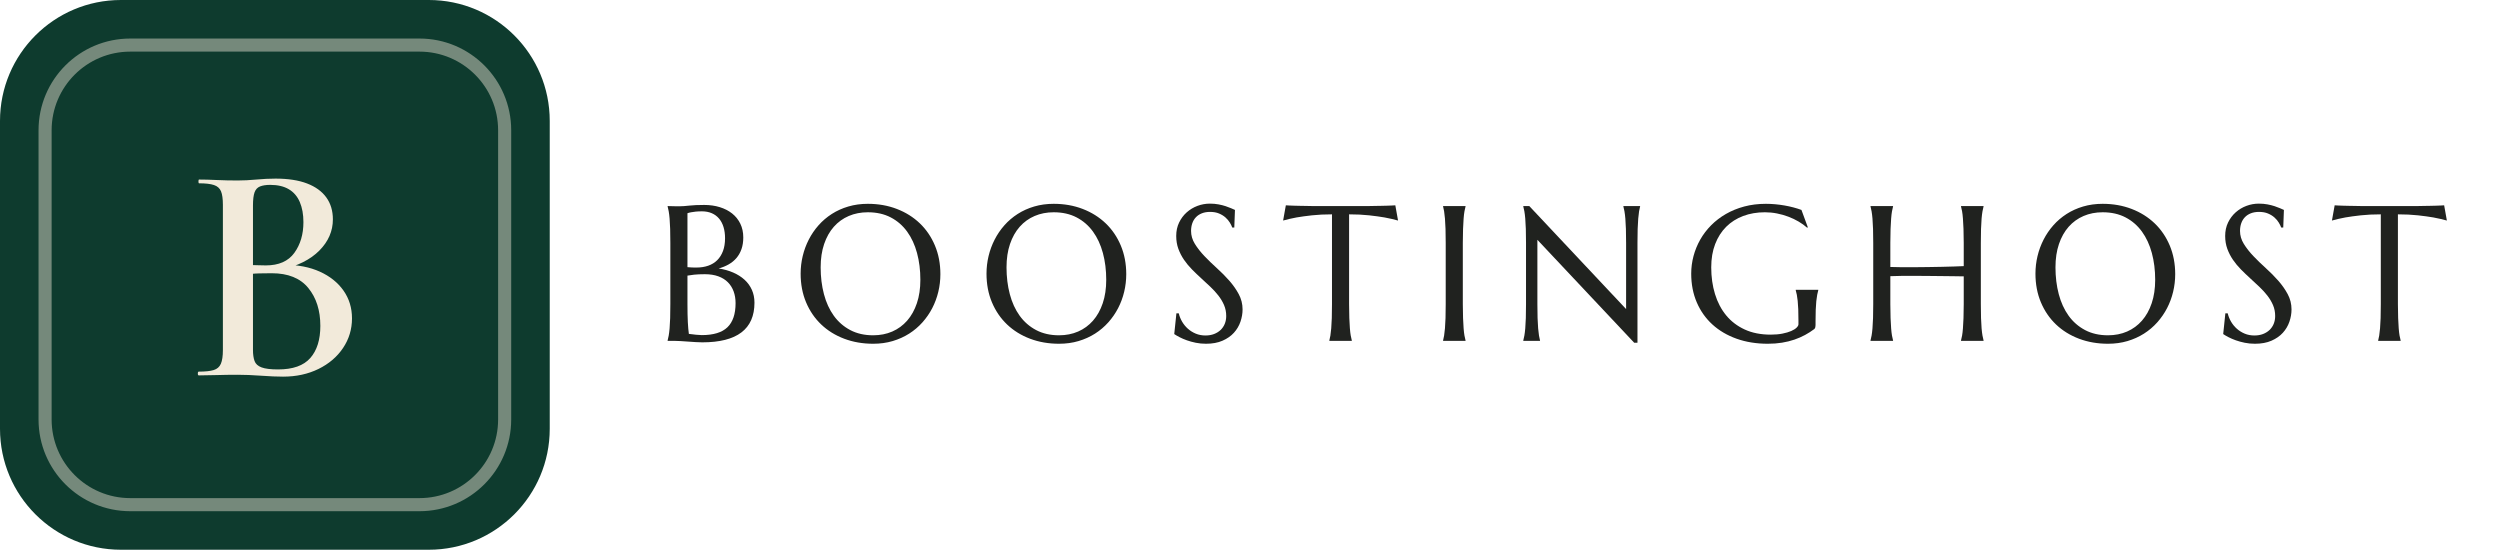
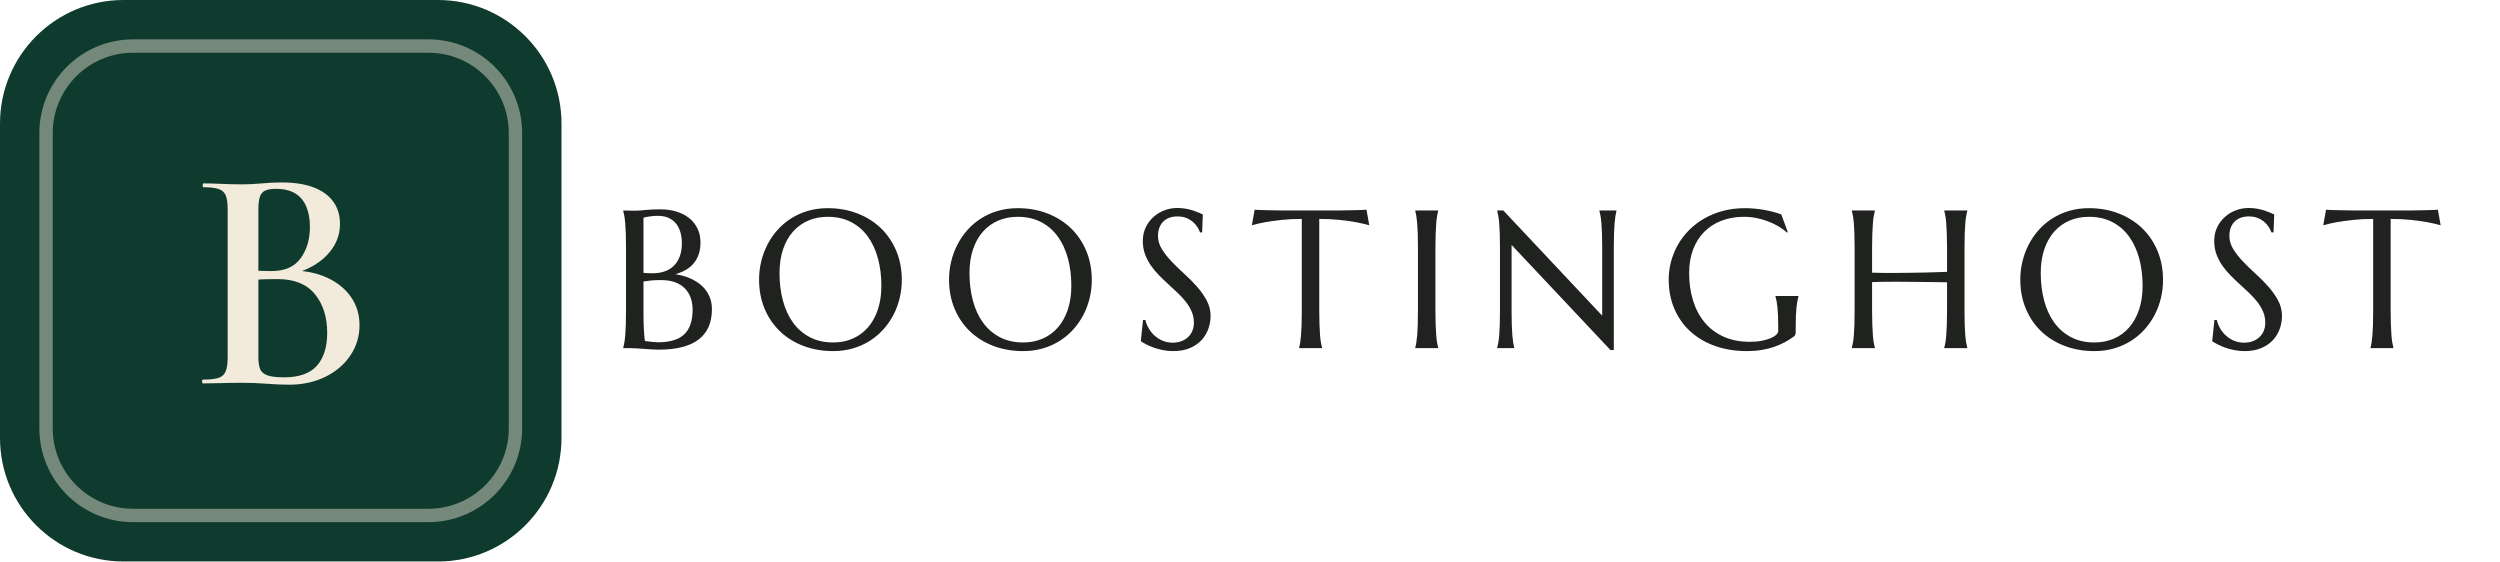
- <svg xmlns="http://www.w3.org/2000/svg" viewBox="0 0 191 42" width="191" height="42">
+ <svg xmlns="http://www.w3.org/2000/svg" viewBox="0 0 187 42" width="187" height="42">
  <rect width="42" height="42" rx="9.24" fill="#0E3B2E" />
  <rect x="3.444" y="3.444" width="35.112" height="35.112" rx="6.51" fill="none" stroke="rgba(242,234,218,0.45)" stroke-width="1.00" />
  <path fill="#F2EADA" transform="translate(14.18 28.68) scale(0.02394 -0.02394)" d="M304 337 315 353Q380 353 428.5 331.0Q477 309 504.0 270.5Q531 232 531 182Q531 130 502.5 87.5Q474 45 424.0 20.5Q374 -4 311 -4Q282 -4 241.0 -1.0Q200 2 166 2Q131 2 99.0 1.0Q67 0 42 0Q39 0 39.0 6.0Q39 12 42 12Q73 12 89.5 17.0Q106 22 112.5 37.0Q119 52 119 81V544Q119 573 113.0 587.5Q107 602 90.5 607.5Q74 613 43 613Q41 613 41.0 619.0Q41 625 43 625Q68 625 99.5 623.5Q131 622 166 622Q194 622 226.0 625.0Q258 628 287 628Q347 628 387.5 612.5Q428 597 449.0 568.0Q470 539 470 498Q470 442 427.0 398.5Q384 355 304 337ZM270 608Q250 608 237.5 603.0Q225 598 220.0 584.0Q215 570 215 542V346L179 353Q212 352 233.0 351.5Q254 351 256 351Q318 351 347.0 391.0Q376 431 376 489Q376 526 364.5 553.0Q353 580 329.5 594.0Q306 608 270 608ZM295 19Q366 19 398.0 55.5Q430 92 430 158Q430 232 391.5 279.0Q353 326 275 326Q260 326 235.0 325.5Q210 325 183 320L215 332V81Q215 60 220.0 46.0Q225 32 242.5 25.5Q260 19 295 19Z" />
  <g fill="#20221F">
-     <path transform="translate(49.98 26.04) scale(0.00718 -0.00718)" d="M172 1042Q172 1127 170.0 1190.5Q168 1254 164.0 1300.5Q160 1347 154.5 1378.0Q149 1409 143 1430V1434Q163 1433 185 1433Q204 1432 227.5 1432.0Q251 1432 276 1432Q312 1432 373.5 1439.0Q435 1446 532 1446Q622 1446 698.0 1422.5Q774 1399 829.5 1355.0Q885 1311 916.5 1246.5Q948 1182 948 1100Q948 1031 929.0 976.5Q910 922 875.5 881.5Q841 841 792.5 813.5Q744 786 686 770Q771 757 841.0 726.5Q911 696 961.5 650.0Q1012 604 1039.5 542.5Q1067 481 1067 406Q1067 195 928.0 89.5Q789 -16 512 -16Q482 -16 442.0 -13.5Q402 -11 360.5 -8.0Q319 -5 279.0 -2.5Q239 0 209 0H143V4Q149 25 154.5 56.0Q160 87 164.0 133.0Q168 179 170.0 242.5Q172 306 172 391ZM539 709Q471 709 425.0 704.0Q379 699 354 694V391Q354 274 358.0 198.0Q362 122 369 74Q407 69 445.0 65.0Q483 61 506 61Q693 61 779.5 144.5Q866 228 866 401Q866 469 845.5 525.5Q825 582 784.5 623.0Q744 664 682.5 686.5Q621 709 539 709ZM354 784Q382 781 404.0 780.5Q426 780 451 780Q519 780 575.0 799.5Q631 819 670.5 858.0Q710 897 732.0 955.5Q754 1014 754 1092Q754 1157 738.0 1210.0Q722 1263 690.5 1300.5Q659 1338 613.0 1358.0Q567 1378 508 1378Q470 1378 441.5 1375.0Q413 1372 393 1368Q370 1364 354 1358Z" />
-     <path transform="translate(60.58 26.04) scale(0.00718 -0.00718)" d="M797 1458Q964 1458 1105.5 1403.5Q1247 1349 1350.0 1250.5Q1453 1152 1511.0 1014.0Q1569 876 1569 709Q1569 614 1547.0 522.0Q1525 430 1482.5 348.0Q1440 266 1378.0 196.5Q1316 127 1236.5 76.5Q1157 26 1061.0 -2.5Q965 -31 854 -31Q687 -31 545.5 22.5Q404 76 301.0 174.0Q198 272 140.0 409.5Q82 547 82 715Q82 810 104.0 902.0Q126 994 168.5 1077.0Q211 1160 272.5 1229.5Q334 1299 413.5 1350.0Q493 1401 589.5 1429.5Q686 1458 797 1458ZM854 59Q965 59 1057.0 99.0Q1149 139 1215.5 215.0Q1282 291 1319.0 400.5Q1356 510 1356 649Q1356 803 1320.5 934.5Q1285 1066 1215.0 1162.5Q1145 1259 1040.5 1313.5Q936 1368 797 1368Q686 1368 594.0 1328.5Q502 1289 435.5 1214.0Q369 1139 332.0 1030.0Q295 921 295 782Q295 629 330.0 496.5Q365 364 435.0 267.0Q505 170 610.0 114.5Q715 59 854 59Z" />
-     <path transform="translate(74.78 26.04) scale(0.00718 -0.00718)" d="M797 1458Q964 1458 1105.5 1403.5Q1247 1349 1350.0 1250.5Q1453 1152 1511.0 1014.0Q1569 876 1569 709Q1569 614 1547.0 522.0Q1525 430 1482.5 348.0Q1440 266 1378.0 196.5Q1316 127 1236.5 76.5Q1157 26 1061.0 -2.5Q965 -31 854 -31Q687 -31 545.5 22.5Q404 76 301.0 174.0Q198 272 140.0 409.5Q82 547 82 715Q82 810 104.0 902.0Q126 994 168.5 1077.0Q211 1160 272.5 1229.5Q334 1299 413.5 1350.0Q493 1401 589.5 1429.5Q686 1458 797 1458ZM854 59Q965 59 1057.0 99.0Q1149 139 1215.5 215.0Q1282 291 1319.0 400.5Q1356 510 1356 649Q1356 803 1320.5 934.5Q1285 1066 1215.0 1162.5Q1145 1259 1040.5 1313.5Q936 1368 797 1368Q686 1368 594.0 1328.5Q502 1289 435.5 1214.0Q369 1139 332.0 1030.0Q295 921 295 782Q295 629 330.0 496.5Q365 364 435.0 267.0Q505 170 610.0 114.5Q715 59 854 59Z" />
-     <path transform="translate(88.98 26.04) scale(0.00718 -0.00718)" d="M741 1206H719Q711 1229 693.5 1258.0Q676 1287 647.5 1312.5Q619 1338 578.5 1355.0Q538 1372 483 1372Q434 1372 396.0 1357.0Q358 1342 332.5 1315.0Q307 1288 294.0 1251.0Q281 1214 281 1169Q281 1097 321.5 1031.5Q362 966 423.0 902.0Q484 838 555.0 774.0Q626 710 687.0 641.0Q748 572 788.5 496.5Q829 421 829 334Q829 269 806.5 203.5Q784 138 737.0 86.0Q690 34 616.0 1.5Q542 -31 440 -31Q383 -31 331.5 -20.5Q280 -10 236.5 5.5Q193 21 158.5 39.0Q124 57 102 72L125 293H150Q161 246 186.0 203.5Q211 161 247.5 128.5Q284 96 331.0 76.5Q378 57 434 57Q485 57 525.5 72.5Q566 88 595.0 115.5Q624 143 639.5 181.0Q655 219 655 264Q655 327 632.0 380.5Q609 434 571.5 482.0Q534 530 486.5 575.0Q439 620 389.0 665.5Q339 711 291.5 759.0Q244 807 206.5 861.5Q169 916 146.0 978.5Q123 1041 123 1116Q123 1195 153.5 1258.5Q184 1322 234.5 1367.0Q285 1412 349.0 1436.0Q413 1460 481 1460Q531 1460 573.0 1452.0Q615 1444 648.5 1433.0Q682 1422 707.0 1411.0Q732 1400 748 1393Z" />
-     <path transform="translate(98.03 26.04) scale(0.00718 -0.00718)" d="M520 1346Q402 1346 307.0 1335.5Q212 1325 143 1313Q63 1298 0 1280L29 1442Q41 1441 65.0 1440.0Q89 1439 118.5 1438.0Q148 1437 180.5 1436.5Q213 1436 242.0 1435.5Q271 1435 293.5 1434.5Q316 1434 326 1434H897Q907 1434 929.5 1434.5Q952 1435 981.0 1435.5Q1010 1436 1042.5 1436.5Q1075 1437 1104.5 1438.0Q1134 1439 1158.0 1440.0Q1182 1441 1194 1442L1223 1280Q1159 1298 1079 1313Q1010 1325 915.0 1335.5Q820 1346 702 1346V391Q702 306 704.5 242.5Q707 179 710.5 133.0Q714 87 719.5 56.0Q725 25 731 4V0H492V4Q498 25 503.0 56.0Q508 87 512.0 133.0Q516 179 518.0 242.5Q520 306 520 391Z" />
-     <path transform="translate(109.16 26.04) scale(0.00718 -0.00718)" d="M152 4Q158 25 163.0 56.0Q168 87 172.0 133.0Q176 179 178.0 242.5Q180 306 180 391V1042Q180 1127 178.0 1190.5Q176 1254 172.0 1300.5Q168 1347 163.0 1378.0Q158 1409 152 1430V1434H391V1430Q385 1409 379.5 1378.0Q374 1347 370.5 1300.5Q367 1254 364.5 1190.5Q362 1127 362 1042V391Q362 306 364.5 242.5Q367 179 370.5 133.0Q374 87 379.5 56.0Q385 25 391 4V0H152Z" />
-     <path transform="translate(115.41 26.04) scale(0.00718 -0.00718)" d="M199 1434 1229 338V1042Q1229 1127 1227.0 1190.5Q1225 1254 1221.0 1300.5Q1217 1347 1211.5 1378.0Q1206 1409 1200 1430V1434H1378V1430Q1372 1409 1367.0 1378.0Q1362 1347 1358.0 1300.5Q1354 1254 1352.0 1190.5Q1350 1127 1350 1042V-20H1315L285 1075V391Q285 306 287.0 242.5Q289 179 293.0 133.0Q297 87 302.0 56.0Q307 25 313 4V0H135V4Q141 25 146.5 56.0Q152 87 156.0 133.0Q160 179 162.0 242.5Q164 306 164 391V1042Q164 1127 162.0 1190.5Q160 1254 156.0 1300.5Q152 1347 146.5 1378.0Q141 1409 135 1430V1434Z" />
-     <path transform="translate(128.62 26.04) scale(0.00718 -0.00718)" d="M1405 168Q1405 157 1402.5 145.0Q1400 133 1391 125Q1346 91 1293.5 62.5Q1241 34 1180.0 13.0Q1119 -8 1048.5 -19.5Q978 -31 897 -31Q715 -31 565.0 22.5Q415 76 307.5 174.0Q200 272 141.0 409.5Q82 547 82 715Q82 810 106.5 902.0Q131 994 178.0 1077.0Q225 1160 294.0 1229.5Q363 1299 451.5 1350.0Q540 1401 646.5 1429.5Q753 1458 877 1458Q925 1458 975.0 1453.5Q1025 1449 1074.0 1440.5Q1123 1432 1168.5 1420.0Q1214 1408 1255 1393L1323 1208L1315 1204Q1276 1239 1225.0 1269.0Q1174 1299 1116.0 1321.0Q1058 1343 994.5 1355.5Q931 1368 866 1368Q740 1368 635.0 1328.5Q530 1289 454.5 1214.0Q379 1139 337.0 1030.0Q295 921 295 782Q295 629 335.0 498.0Q375 367 454.0 271.0Q533 175 651.5 120.5Q770 66 928 66Q998 66 1053.0 77.0Q1108 88 1146.0 104.5Q1184 121 1203.5 140.5Q1223 160 1223 176V215Q1223 285 1221.0 336.0Q1219 387 1215.0 424.5Q1211 462 1206.0 489.0Q1201 516 1194 539V543H1434V539Q1428 518 1422.5 489.5Q1417 461 1413.0 422.0Q1409 383 1407.0 330.5Q1405 278 1405 209Z" />
-     <path transform="translate(141.88 26.04) scale(0.00718 -0.00718)" d="M1135 686Q1095 687 1035.0 687.5Q975 688 904.5 689.0Q834 690 757.5 690.5Q681 691 608.0 691.5Q535 692 469.0 691.0Q403 690 354 688V391Q354 306 356.5 242.5Q359 179 362.5 133.0Q366 87 371.5 56.0Q377 25 383 4V0H143V4Q149 25 154.5 56.0Q160 87 164.0 133.0Q168 179 170.0 242.5Q172 306 172 391V1042Q172 1127 170.0 1190.5Q168 1254 164.0 1300.5Q160 1347 154.5 1378.0Q149 1409 143 1430V1434H383V1430Q377 1409 371.5 1378.0Q366 1347 362.5 1300.5Q359 1254 356.5 1190.5Q354 1127 354 1042V786Q406 784 472.0 783.5Q538 783 610.0 783.5Q682 784 756.5 785.0Q831 786 900.5 787.5Q970 789 1030.5 791.0Q1091 793 1135 795V1042Q1135 1127 1132.5 1190.5Q1130 1254 1126.5 1300.5Q1123 1347 1117.5 1378.0Q1112 1409 1106 1430V1434H1346V1430Q1340 1409 1334.5 1378.0Q1329 1347 1325.0 1300.5Q1321 1254 1319.0 1190.5Q1317 1127 1317 1042V391Q1317 306 1319.0 242.5Q1321 179 1325.0 133.0Q1329 87 1334.5 56.0Q1340 25 1346 4V0H1106V4Q1112 25 1117.5 56.0Q1123 87 1126.5 133.0Q1130 179 1132.5 242.5Q1135 306 1135 391Z" />
-     <path transform="translate(154.92 26.04) scale(0.00718 -0.00718)" d="M797 1458Q964 1458 1105.5 1403.5Q1247 1349 1350.0 1250.5Q1453 1152 1511.0 1014.0Q1569 876 1569 709Q1569 614 1547.0 522.0Q1525 430 1482.5 348.0Q1440 266 1378.0 196.5Q1316 127 1236.5 76.5Q1157 26 1061.0 -2.5Q965 -31 854 -31Q687 -31 545.5 22.5Q404 76 301.0 174.0Q198 272 140.0 409.5Q82 547 82 715Q82 810 104.0 902.0Q126 994 168.5 1077.0Q211 1160 272.5 1229.5Q334 1299 413.5 1350.0Q493 1401 589.5 1429.5Q686 1458 797 1458ZM854 59Q965 59 1057.0 99.0Q1149 139 1215.5 215.0Q1282 291 1319.0 400.5Q1356 510 1356 649Q1356 803 1320.5 934.5Q1285 1066 1215.0 1162.5Q1145 1259 1040.5 1313.5Q936 1368 797 1368Q686 1368 594.0 1328.5Q502 1289 435.5 1214.0Q369 1139 332.0 1030.0Q295 921 295 782Q295 629 330.0 496.5Q365 364 435.0 267.0Q505 170 610.0 114.5Q715 59 854 59Z" />
-     <path transform="translate(169.12 26.04) scale(0.00718 -0.00718)" d="M741 1206H719Q711 1229 693.5 1258.0Q676 1287 647.5 1312.5Q619 1338 578.5 1355.0Q538 1372 483 1372Q434 1372 396.0 1357.0Q358 1342 332.5 1315.0Q307 1288 294.0 1251.0Q281 1214 281 1169Q281 1097 321.5 1031.5Q362 966 423.0 902.0Q484 838 555.0 774.0Q626 710 687.0 641.0Q748 572 788.5 496.5Q829 421 829 334Q829 269 806.5 203.5Q784 138 737.0 86.0Q690 34 616.0 1.5Q542 -31 440 -31Q383 -31 331.5 -20.5Q280 -10 236.5 5.5Q193 21 158.5 39.0Q124 57 102 72L125 293H150Q161 246 186.0 203.5Q211 161 247.5 128.5Q284 96 331.0 76.5Q378 57 434 57Q485 57 525.5 72.5Q566 88 595.0 115.5Q624 143 639.5 181.0Q655 219 655 264Q655 327 632.0 380.5Q609 434 571.5 482.0Q534 530 486.5 575.0Q439 620 389.0 665.5Q339 711 291.5 759.0Q244 807 206.5 861.5Q169 916 146.0 978.5Q123 1041 123 1116Q123 1195 153.5 1258.5Q184 1322 234.5 1367.0Q285 1412 349.0 1436.0Q413 1460 481 1460Q531 1460 573.0 1452.0Q615 1444 648.5 1433.0Q682 1422 707.0 1411.0Q732 1400 748 1393Z" />
-     <path transform="translate(178.16 26.04) scale(0.00718 -0.00718)" d="M520 1346Q402 1346 307.0 1335.5Q212 1325 143 1313Q63 1298 0 1280L29 1442Q41 1441 65.0 1440.0Q89 1439 118.5 1438.0Q148 1437 180.5 1436.5Q213 1436 242.0 1435.5Q271 1435 293.5 1434.5Q316 1434 326 1434H897Q907 1434 929.5 1434.5Q952 1435 981.0 1435.5Q1010 1436 1042.5 1436.5Q1075 1437 1104.5 1438.0Q1134 1439 1158.0 1440.0Q1182 1441 1194 1442L1223 1280Q1159 1298 1079 1313Q1010 1325 915.0 1335.5Q820 1346 702 1346V391Q702 306 704.5 242.5Q707 179 710.5 133.0Q714 87 719.5 56.0Q725 25 731 4V0H492V4Q498 25 503.0 56.0Q508 87 512.0 133.0Q516 179 518.0 242.5Q520 306 520 391Z" />
+     <path transform="translate(45.59 26.04) scale(0.00718 -0.00718)" d="M172 1042Q172 1127 170.0 1190.5Q168 1254 164.0 1300.5Q160 1347 154.5 1378.0Q149 1409 143 1430V1434Q163 1433 185 1433Q204 1432 227.5 1432.0Q251 1432 276 1432Q312 1432 373.5 1439.0Q435 1446 532 1446Q622 1446 698.0 1422.5Q774 1399 829.5 1355.0Q885 1311 916.5 1246.5Q948 1182 948 1100Q948 1031 929.0 976.5Q910 922 875.5 881.5Q841 841 792.5 813.5Q744 786 686 770Q771 757 841.0 726.5Q911 696 961.5 650.0Q1012 604 1039.5 542.5Q1067 481 1067 406Q1067 195 928.0 89.5Q789 -16 512 -16Q482 -16 442.0 -13.5Q402 -11 360.5 -8.0Q319 -5 279.0 -2.5Q239 0 209 0H143V4Q149 25 154.5 56.0Q160 87 164.0 133.0Q168 179 170.0 242.5Q172 306 172 391ZM539 709Q471 709 425.0 704.0Q379 699 354 694V391Q354 274 358.0 198.0Q362 122 369 74Q407 69 445.0 65.0Q483 61 506 61Q693 61 779.5 144.5Q866 228 866 401Q866 469 845.5 525.5Q825 582 784.5 623.0Q744 664 682.5 686.5Q621 709 539 709ZM354 784Q382 781 404.0 780.5Q426 780 451 780Q519 780 575.0 799.5Q631 819 670.5 858.0Q710 897 732.0 955.5Q754 1014 754 1092Q754 1157 738.0 1210.0Q722 1263 690.5 1300.5Q659 1338 613.0 1358.0Q567 1378 508 1378Q470 1378 441.5 1375.0Q413 1372 393 1368Q370 1364 354 1358Z" />
+     <path transform="translate(56.19 26.04) scale(0.00718 -0.00718)" d="M797 1458Q964 1458 1105.5 1403.5Q1247 1349 1350.0 1250.5Q1453 1152 1511.0 1014.0Q1569 876 1569 709Q1569 614 1547.0 522.0Q1525 430 1482.5 348.0Q1440 266 1378.0 196.5Q1316 127 1236.5 76.5Q1157 26 1061.0 -2.5Q965 -31 854 -31Q687 -31 545.5 22.5Q404 76 301.0 174.0Q198 272 140.0 409.5Q82 547 82 715Q82 810 104.0 902.0Q126 994 168.5 1077.0Q211 1160 272.5 1229.5Q334 1299 413.5 1350.0Q493 1401 589.5 1429.5Q686 1458 797 1458ZM854 59Q965 59 1057.0 99.0Q1149 139 1215.5 215.0Q1282 291 1319.0 400.5Q1356 510 1356 649Q1356 803 1320.5 934.5Q1285 1066 1215.0 1162.5Q1145 1259 1040.5 1313.5Q936 1368 797 1368Q686 1368 594.0 1328.5Q502 1289 435.5 1214.0Q369 1139 332.0 1030.0Q295 921 295 782Q295 629 330.0 496.5Q365 364 435.0 267.0Q505 170 610.0 114.5Q715 59 854 59Z" />
+     <path transform="translate(70.40 26.04) scale(0.00718 -0.00718)" d="M797 1458Q964 1458 1105.5 1403.5Q1247 1349 1350.0 1250.5Q1453 1152 1511.0 1014.0Q1569 876 1569 709Q1569 614 1547.0 522.0Q1525 430 1482.5 348.0Q1440 266 1378.0 196.5Q1316 127 1236.5 76.5Q1157 26 1061.0 -2.5Q965 -31 854 -31Q687 -31 545.5 22.5Q404 76 301.0 174.0Q198 272 140.0 409.5Q82 547 82 715Q82 810 104.0 902.0Q126 994 168.5 1077.0Q211 1160 272.5 1229.5Q334 1299 413.5 1350.0Q493 1401 589.5 1429.5Q686 1458 797 1458ZM854 59Q965 59 1057.0 99.0Q1149 139 1215.5 215.0Q1282 291 1319.0 400.5Q1356 510 1356 649Q1356 803 1320.5 934.5Q1285 1066 1215.0 1162.5Q1145 1259 1040.5 1313.5Q936 1368 797 1368Q686 1368 594.0 1328.5Q502 1289 435.5 1214.0Q369 1139 332.0 1030.0Q295 921 295 782Q295 629 330.0 496.5Q365 364 435.0 267.0Q505 170 610.0 114.5Q715 59 854 59Z" />
+     <path transform="translate(84.60 26.04) scale(0.00718 -0.00718)" d="M741 1206H719Q711 1229 693.5 1258.0Q676 1287 647.5 1312.5Q619 1338 578.5 1355.0Q538 1372 483 1372Q434 1372 396.0 1357.0Q358 1342 332.5 1315.0Q307 1288 294.0 1251.0Q281 1214 281 1169Q281 1097 321.5 1031.5Q362 966 423.0 902.0Q484 838 555.0 774.0Q626 710 687.0 641.0Q748 572 788.5 496.5Q829 421 829 334Q829 269 806.5 203.5Q784 138 737.0 86.0Q690 34 616.0 1.5Q542 -31 440 -31Q383 -31 331.5 -20.5Q280 -10 236.5 5.5Q193 21 158.5 39.0Q124 57 102 72L125 293H150Q161 246 186.0 203.5Q211 161 247.5 128.5Q284 96 331.0 76.5Q378 57 434 57Q485 57 525.5 72.5Q566 88 595.0 115.5Q624 143 639.5 181.0Q655 219 655 264Q655 327 632.0 380.5Q609 434 571.5 482.0Q534 530 486.5 575.0Q439 620 389.0 665.5Q339 711 291.5 759.0Q244 807 206.5 861.5Q169 916 146.0 978.5Q123 1041 123 1116Q123 1195 153.5 1258.5Q184 1322 234.5 1367.0Q285 1412 349.0 1436.0Q413 1460 481 1460Q531 1460 573.0 1452.0Q615 1444 648.5 1433.0Q682 1422 707.0 1411.0Q732 1400 748 1393Z" />
+     <path transform="translate(93.64 26.04) scale(0.00718 -0.00718)" d="M520 1346Q402 1346 307.0 1335.5Q212 1325 143 1313Q63 1298 0 1280L29 1442Q41 1441 65.0 1440.0Q89 1439 118.5 1438.0Q148 1437 180.5 1436.5Q213 1436 242.0 1435.5Q271 1435 293.5 1434.5Q316 1434 326 1434H897Q907 1434 929.5 1434.5Q952 1435 981.0 1435.5Q1010 1436 1042.5 1436.5Q1075 1437 1104.5 1438.0Q1134 1439 1158.0 1440.0Q1182 1441 1194 1442L1223 1280Q1159 1298 1079 1313Q1010 1325 915.0 1335.5Q820 1346 702 1346V391Q702 306 704.5 242.5Q707 179 710.5 133.0Q714 87 719.5 56.0Q725 25 731 4V0H492V4Q498 25 503.0 56.0Q508 87 512.0 133.0Q516 179 518.0 242.5Q520 306 520 391Z" />
+     <path transform="translate(104.77 26.04) scale(0.00718 -0.00718)" d="M152 4Q158 25 163.0 56.0Q168 87 172.0 133.0Q176 179 178.0 242.5Q180 306 180 391V1042Q180 1127 178.0 1190.5Q176 1254 172.0 1300.5Q168 1347 163.0 1378.0Q158 1409 152 1430V1434H391V1430Q385 1409 379.5 1378.0Q374 1347 370.5 1300.5Q367 1254 364.5 1190.5Q362 1127 362 1042V391Q362 306 364.5 242.5Q367 179 370.5 133.0Q374 87 379.5 56.0Q385 25 391 4V0H152Z" />
+     <path transform="translate(111.02 26.04) scale(0.00718 -0.00718)" d="M199 1434 1229 338V1042Q1229 1127 1227.0 1190.5Q1225 1254 1221.0 1300.5Q1217 1347 1211.5 1378.0Q1206 1409 1200 1430V1434H1378V1430Q1372 1409 1367.0 1378.0Q1362 1347 1358.0 1300.5Q1354 1254 1352.0 1190.5Q1350 1127 1350 1042V-20H1315L285 1075V391Q285 306 287.0 242.5Q289 179 293.0 133.0Q297 87 302.0 56.0Q307 25 313 4V0H135V4Q141 25 146.5 56.0Q152 87 156.0 133.0Q160 179 162.0 242.5Q164 306 164 391V1042Q164 1127 162.0 1190.5Q160 1254 156.0 1300.5Q152 1347 146.5 1378.0Q141 1409 135 1430V1434Z" />
+     <path transform="translate(124.23 26.04) scale(0.00718 -0.00718)" d="M1405 168Q1405 157 1402.5 145.0Q1400 133 1391 125Q1346 91 1293.5 62.5Q1241 34 1180.0 13.0Q1119 -8 1048.5 -19.5Q978 -31 897 -31Q715 -31 565.0 22.5Q415 76 307.5 174.0Q200 272 141.0 409.5Q82 547 82 715Q82 810 106.5 902.0Q131 994 178.0 1077.0Q225 1160 294.0 1229.5Q363 1299 451.5 1350.0Q540 1401 646.5 1429.5Q753 1458 877 1458Q925 1458 975.0 1453.5Q1025 1449 1074.0 1440.5Q1123 1432 1168.5 1420.0Q1214 1408 1255 1393L1323 1208L1315 1204Q1276 1239 1225.0 1269.0Q1174 1299 1116.0 1321.0Q1058 1343 994.5 1355.5Q931 1368 866 1368Q740 1368 635.0 1328.5Q530 1289 454.5 1214.0Q379 1139 337.0 1030.0Q295 921 295 782Q295 629 335.0 498.0Q375 367 454.0 271.0Q533 175 651.5 120.5Q770 66 928 66Q998 66 1053.0 77.0Q1108 88 1146.0 104.5Q1184 121 1203.5 140.5Q1223 160 1223 176V215Q1223 285 1221.0 336.0Q1219 387 1215.0 424.5Q1211 462 1206.0 489.0Q1201 516 1194 539V543H1434V539Q1428 518 1422.5 489.5Q1417 461 1413.0 422.0Q1409 383 1407.0 330.5Q1405 278 1405 209Z" />
+     <path transform="translate(137.49 26.04) scale(0.00718 -0.00718)" d="M1135 686Q1095 687 1035.0 687.5Q975 688 904.5 689.0Q834 690 757.5 690.5Q681 691 608.0 691.5Q535 692 469.0 691.0Q403 690 354 688V391Q354 306 356.5 242.5Q359 179 362.5 133.0Q366 87 371.5 56.0Q377 25 383 4V0H143V4Q149 25 154.5 56.0Q160 87 164.0 133.0Q168 179 170.0 242.5Q172 306 172 391V1042Q172 1127 170.0 1190.5Q168 1254 164.0 1300.5Q160 1347 154.5 1378.0Q149 1409 143 1430V1434H383V1430Q377 1409 371.5 1378.0Q366 1347 362.5 1300.5Q359 1254 356.5 1190.5Q354 1127 354 1042V786Q406 784 472.0 783.5Q538 783 610.0 783.5Q682 784 756.5 785.0Q831 786 900.5 787.5Q970 789 1030.5 791.0Q1091 793 1135 795V1042Q1135 1127 1132.5 1190.5Q1130 1254 1126.5 1300.5Q1123 1347 1117.5 1378.0Q1112 1409 1106 1430V1434H1346V1430Q1340 1409 1334.5 1378.0Q1329 1347 1325.0 1300.5Q1321 1254 1319.0 1190.5Q1317 1127 1317 1042V391Q1317 306 1319.0 242.5Q1321 179 1325.0 133.0Q1329 87 1334.5 56.0Q1340 25 1346 4V0H1106V4Q1112 25 1117.5 56.0Q1123 87 1126.5 133.0Q1130 179 1132.5 242.5Q1135 306 1135 391Z" />
+     <path transform="translate(150.53 26.04) scale(0.00718 -0.00718)" d="M797 1458Q964 1458 1105.5 1403.5Q1247 1349 1350.0 1250.5Q1453 1152 1511.0 1014.0Q1569 876 1569 709Q1569 614 1547.0 522.0Q1525 430 1482.5 348.0Q1440 266 1378.0 196.5Q1316 127 1236.5 76.5Q1157 26 1061.0 -2.5Q965 -31 854 -31Q687 -31 545.5 22.5Q404 76 301.0 174.0Q198 272 140.0 409.5Q82 547 82 715Q82 810 104.0 902.0Q126 994 168.5 1077.0Q211 1160 272.5 1229.5Q334 1299 413.5 1350.0Q493 1401 589.5 1429.5Q686 1458 797 1458ZM854 59Q965 59 1057.0 99.0Q1149 139 1215.5 215.0Q1282 291 1319.0 400.5Q1356 510 1356 649Q1356 803 1320.5 934.5Q1285 1066 1215.0 1162.5Q1145 1259 1040.5 1313.5Q936 1368 797 1368Q686 1368 594.0 1328.5Q502 1289 435.5 1214.0Q369 1139 332.0 1030.0Q295 921 295 782Q295 629 330.0 496.5Q365 364 435.0 267.0Q505 170 610.0 114.5Q715 59 854 59Z" />
+     <path transform="translate(164.74 26.04) scale(0.00718 -0.00718)" d="M741 1206H719Q711 1229 693.5 1258.0Q676 1287 647.5 1312.5Q619 1338 578.5 1355.0Q538 1372 483 1372Q434 1372 396.0 1357.0Q358 1342 332.5 1315.0Q307 1288 294.0 1251.0Q281 1214 281 1169Q281 1097 321.5 1031.5Q362 966 423.0 902.0Q484 838 555.0 774.0Q626 710 687.0 641.0Q748 572 788.5 496.5Q829 421 829 334Q829 269 806.5 203.5Q784 138 737.0 86.0Q690 34 616.0 1.5Q542 -31 440 -31Q383 -31 331.5 -20.5Q280 -10 236.5 5.5Q193 21 158.5 39.0Q124 57 102 72L125 293H150Q161 246 186.0 203.5Q211 161 247.5 128.5Q284 96 331.0 76.5Q378 57 434 57Q485 57 525.5 72.5Q566 88 595.0 115.5Q624 143 639.5 181.0Q655 219 655 264Q655 327 632.0 380.5Q609 434 571.5 482.0Q534 530 486.5 575.0Q439 620 389.0 665.5Q339 711 291.5 759.0Q244 807 206.5 861.5Q169 916 146.0 978.5Q123 1041 123 1116Q123 1195 153.5 1258.5Q184 1322 234.5 1367.0Q285 1412 349.0 1436.0Q413 1460 481 1460Q531 1460 573.0 1452.0Q615 1444 648.5 1433.0Q682 1422 707.0 1411.0Q732 1400 748 1393Z" />
+     <path transform="translate(173.78 26.04) scale(0.00718 -0.00718)" d="M520 1346Q402 1346 307.0 1335.5Q212 1325 143 1313Q63 1298 0 1280L29 1442Q41 1441 65.0 1440.0Q89 1439 118.5 1438.0Q148 1437 180.5 1436.5Q213 1436 242.0 1435.5Q271 1435 293.5 1434.5Q316 1434 326 1434H897Q907 1434 929.5 1434.5Q952 1435 981.0 1435.5Q1010 1436 1042.5 1436.5Q1075 1437 1104.5 1438.0Q1134 1439 1158.0 1440.0Q1182 1441 1194 1442L1223 1280Q1159 1298 1079 1313Q1010 1325 915.0 1335.5Q820 1346 702 1346V391Q702 306 704.5 242.5Q707 179 710.5 133.0Q714 87 719.5 56.0Q725 25 731 4V0H492V4Q498 25 503.0 56.0Q508 87 512.0 133.0Q516 179 518.0 242.5Q520 306 520 391Z" />
  </g>
  <g fill="#8B8B84" />
</svg>
